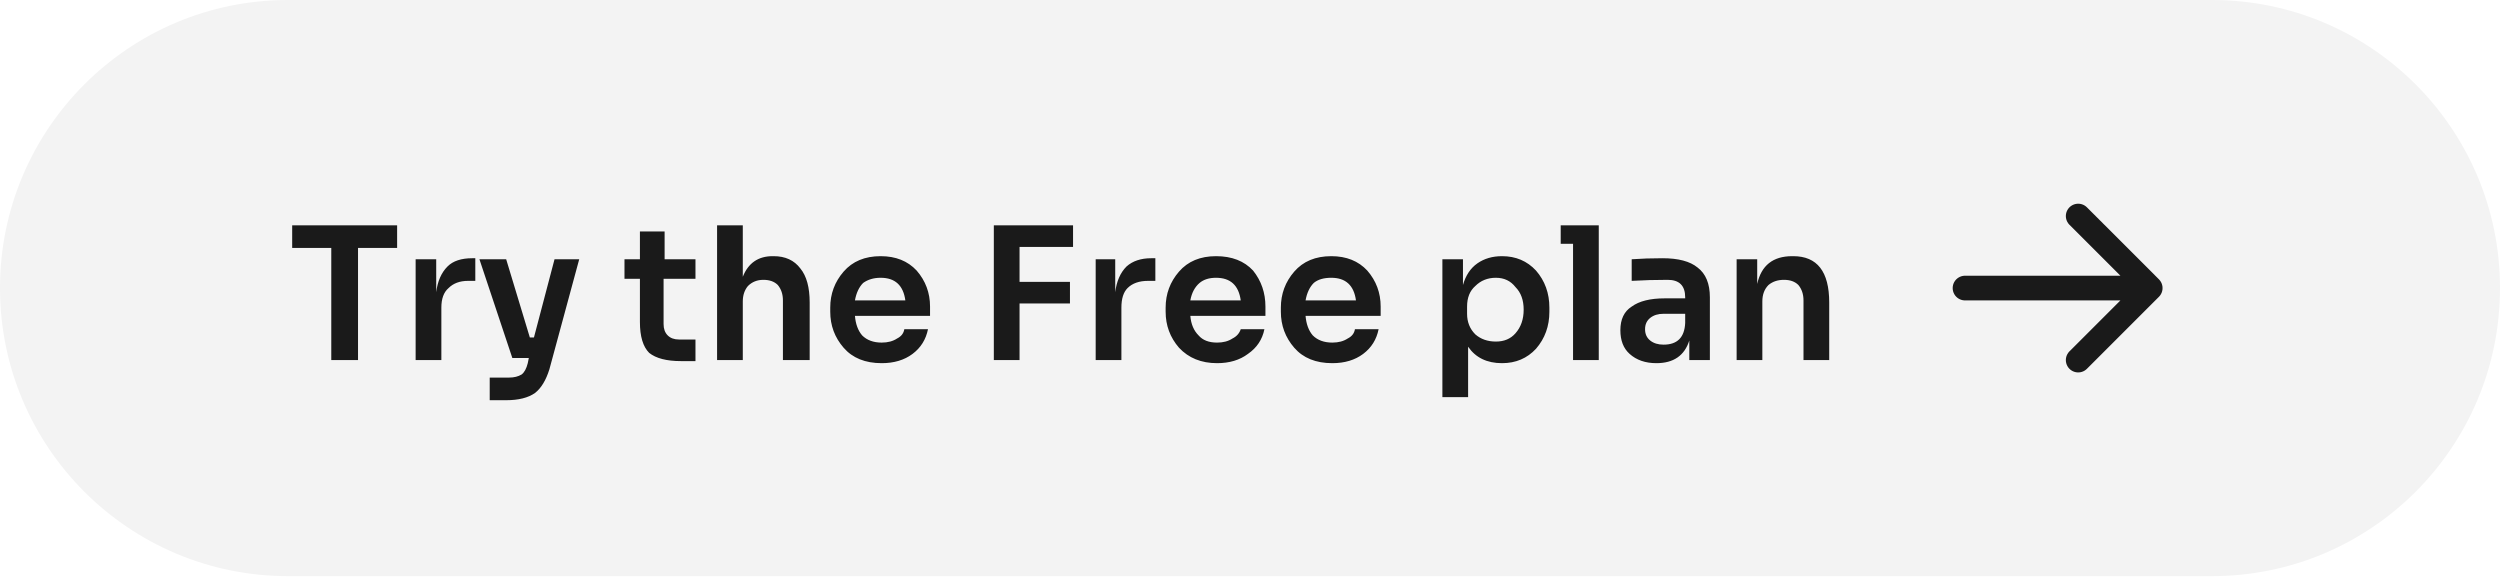
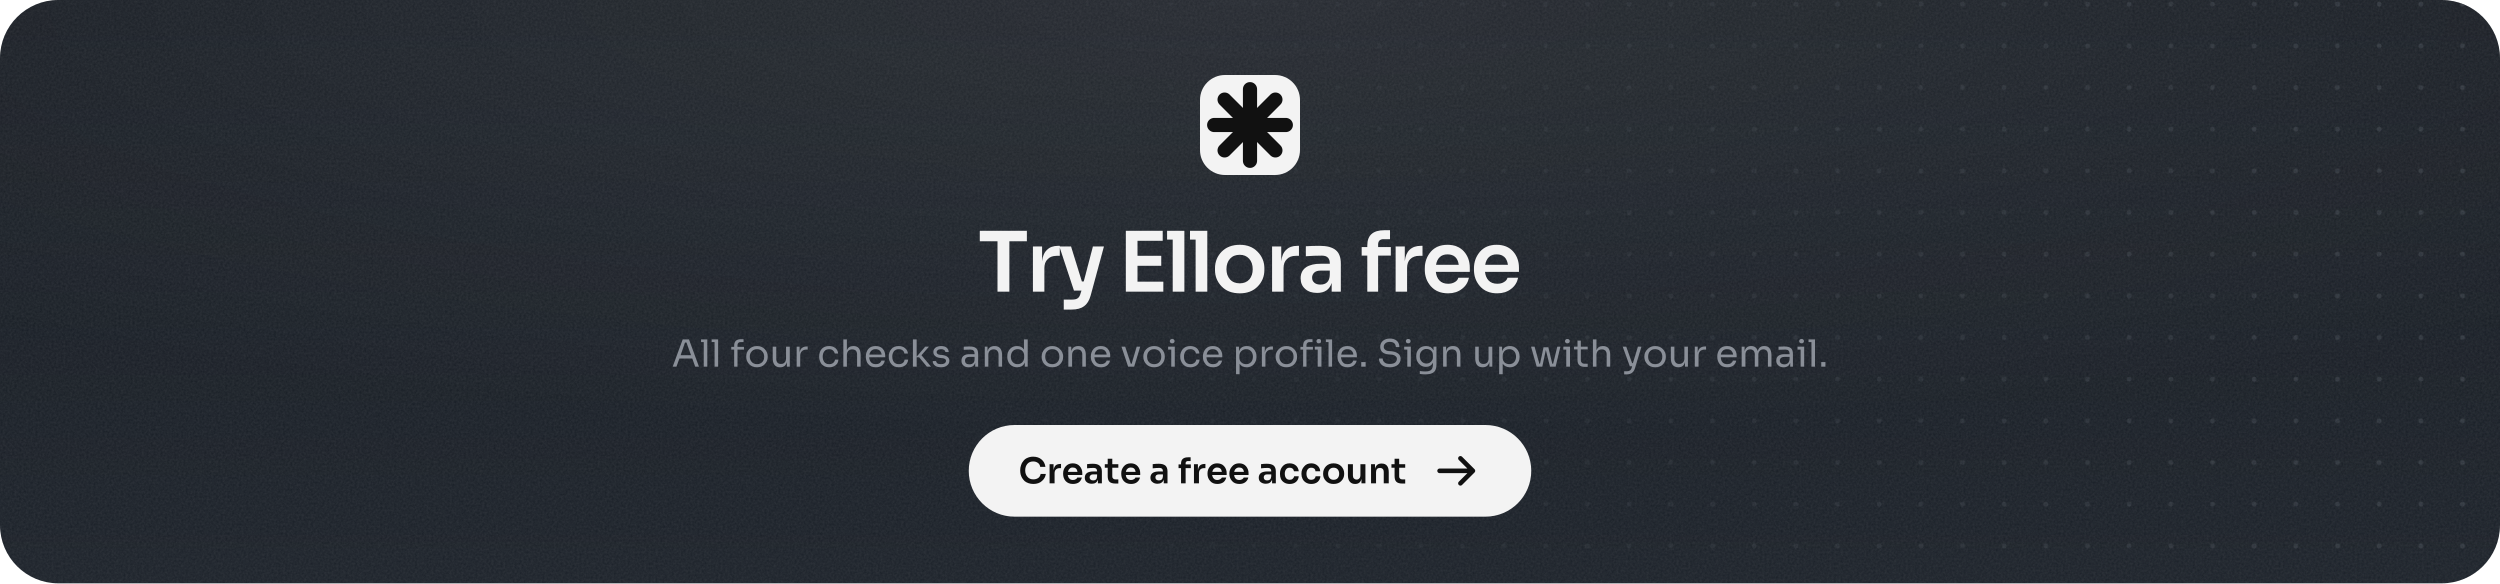
- <svg xmlns="http://www.w3.org/2000/svg" width="243" height="56" viewBox="0 0 243 56" role="img" aria-labelledby="t">
-   <style>.ar{animation:ar 2.4s ease-in-out infinite}@keyframes ar{0%,60%,100%{transform:none}30%{transform:translateX(5px)}}@media (prefers-reduced-motion: reduce){*{animation:none!important}}</style>
-   <rect width="243" height="56" rx="28" fill="#f3f3f3" />
-   <path fill="#1a1a1a" d="M34.8 35H32.2V24.1H28.4V21.9H38.6V24.1H34.8ZM42.9 35H40.4V25.2H42.4V28.4Q42.6 26.8 43.5 25.9Q44.3 25.1 45.9 25.1H46.2V27.3H45.5Q44.3 27.3 43.6 28Q42.9 28.6 42.9 29.9ZM49.2 38.9H47.6V36.7H49.5Q50.2 36.7 50.7 36.4Q51.1 36.1 51.3 35.3L51.4 34.8H49.8L46.6 25.2H49.2L51.5 32.8H51.9L53.9 25.2H56.3L53.4 35.9Q52.9 37.5 52 38.2Q51 38.9 49.2 38.9ZM67.6 35.1H66.2Q64.1 35.1 63.1 34.3Q62.2 33.4 62.2 31.3V27.1H60.7V25.2H62.2V22.5H64.6V25.2H67.6V27.1H64.5V31.5Q64.5 32.2 64.9 32.6Q65.3 33 66 33H67.6ZM72.2 35H69.7V21.9H72.2V26.9Q73 24.9 75.1 24.9H75.2Q76.9 24.9 77.8 26.1Q78.7 27.2 78.7 29.4V35H76.1V29.2Q76.1 28.3 75.6 27.7Q75.1 27.2 74.2 27.2Q73.3 27.2 72.7 27.8Q72.2 28.4 72.2 29.3ZM85.7 35.3Q83.3 35.3 82 33.8Q80.7 32.3 80.7 30.3V29.9Q80.7 27.9 82 26.4Q83.3 24.9 85.6 24.9Q87.8 24.9 89.1 26.3Q90.4 27.8 90.4 29.8V30.7H83.1Q83.2 31.9 83.8 32.6Q84.5 33.3 85.7 33.3Q86.6 33.3 87.2 32.9Q87.8 32.6 87.9 32H90.2Q89.9 33.5 88.7 34.4Q87.5 35.3 85.7 35.3ZM85.6 27Q84.6 27 83.9 27.5Q83.3 28.1 83.1 29.2H88Q87.7 27 85.6 27ZM99.1 35H96.6V21.9H104.3V24H99.1V27.4L104 27.4V29.5L99.1 29.5ZM109 35H106.5V25.2H108.4V28.4Q108.6 26.8 109.5 25.9Q110.4 25.1 111.9 25.1H112.3V27.3H111.6Q110.3 27.3 109.6 28Q109 28.6 109 29.9ZM118.3 35.3Q116 35.3 114.6 33.8Q113.3 32.3 113.3 30.3V29.9Q113.3 27.9 114.6 26.4Q115.9 24.9 118.2 24.9Q120.5 24.9 121.8 26.3Q123 27.8 123 29.8V30.7H115.7Q115.8 31.9 116.5 32.6Q117.1 33.3 118.3 33.3Q119.2 33.3 119.8 32.9Q120.4 32.6 120.6 32H122.9Q122.6 33.5 121.3 34.4Q120.1 35.3 118.3 35.3ZM118.2 27Q117.2 27 116.6 27.5Q115.9 28.1 115.7 29.2H120.6Q120.3 27 118.2 27ZM129.5 35.3Q127.1 35.3 125.8 33.8Q124.5 32.3 124.5 30.3V29.9Q124.5 27.9 125.8 26.4Q127.1 24.9 129.4 24.9Q131.6 24.9 132.9 26.3Q134.2 27.8 134.2 29.8V30.7H126.9Q127 31.9 127.6 32.6Q128.3 33.3 129.5 33.3Q130.4 33.3 131 32.9Q131.6 32.6 131.7 32H134Q133.7 33.5 132.5 34.4Q131.3 35.3 129.5 35.3ZM129.4 27Q128.3 27 127.7 27.5Q127.1 28.1 126.9 29.2H131.8Q131.5 27 129.4 27ZM142.7 38.6H140.2V25.2H142.2V27.7Q142.6 26.3 143.6 25.6Q144.6 24.9 146 24.9Q148 24.9 149.3 26.3Q150.6 27.8 150.6 29.9V30.3Q150.6 32.4 149.3 33.9Q148 35.3 146 35.3Q143.8 35.3 142.7 33.7ZM145.4 33.2Q146.6 33.2 147.3 32.4Q148.1 31.5 148.1 30.1Q148.1 28.7 147.3 27.9Q146.6 27 145.4 27Q144.2 27 143.4 27.8Q142.6 28.5 142.6 29.8V30.5Q142.6 31.7 143.4 32.5Q144.2 33.2 145.4 33.2ZM155.4 35H152.9V23.7H151.7V21.9H155.4ZM161 35.3Q159.4 35.3 158.4 34.4Q157.5 33.6 157.5 32.1Q157.5 30.5 158.6 29.8Q159.7 29 161.8 29H163.8V28.9Q163.8 27.2 162.1 27.2Q160.3 27.2 158.6 27.3V25.2Q160 25.1 161.6 25.1Q163.9 25.1 165 26Q166.2 26.9 166.2 28.9V35H164.2V33.1Q163.5 35.3 161 35.3ZM161.7 33.5Q163.7 33.5 163.8 31.4V30.5H161.7Q160.9 30.5 160.4 30.9Q159.9 31.3 159.9 32Q159.9 32.7 160.4 33.1Q160.9 33.5 161.7 33.5ZM171.3 35H168.8V25.2H170.8V27.6Q171.4 24.9 174.2 24.9H174.3Q177.8 24.9 177.8 29.4V35H175.3V29.2Q175.3 28.3 174.8 27.7Q174.3 27.2 173.4 27.2Q172.5 27.2 171.9 27.7Q171.3 28.3 171.3 29.3Z" />
+ <svg xmlns="http://www.w3.org/2000/svg" width="1200" height="280" viewBox="0 0 1200 280" role="img" aria-label="Try Ellora free. Create a free account.">
+   <style>.ar{animation:ar 2.4s ease-in-out infinite}@keyframes ar{0%,60%,100%{transform:none}30%{transform:translateX(5px)}}.spin{transform-origin:12px 12px;animation:spin 14s linear infinite}@keyframes spin{to{transform:rotate(360deg)}}@media (prefers-reduced-motion: reduce){*{animation:none!important}}</style>
+   <defs>
+     <filter id="grain" x="0" y="0" width="100%" height="100%">
+       <feTurbulence type="fractalNoise" baseFrequency=".9" numOctaves="2" stitchTiles="stitch" />
+       <feColorMatrix values="0 0 0 0 0.5  0 0 0 0 0.5  0 0 0 0 0.5  0 0 0 0.12 0" />
+     </filter>
+     <radialGradient id="glow" cx="50%" cy="0%" r="75%">
+       <stop offset="0" stop-color="#ffffff" stop-opacity="0.07" />
+       <stop offset="1" stop-color="#ffffff" stop-opacity="0" />
+     </radialGradient>
+     <linearGradient id="fade" x1="0" y1="0" x2="0" y2="1">
+       <stop offset="0" stop-color="#151a21" />
+       <stop offset="1" stop-color="#1b2129" />
+     </linearGradient>
+     <filter id="sh" x="-20%" y="-20%" width="140%" height="150%">
+       <feDropShadow dx="0" dy="12" stdDeviation="16" flood-color="#000000" flood-opacity="0.5" />
+     </filter>
+     <clipPath id="clip">
+       <rect width="1200" height="280" rx="28" />
+     </clipPath>
+     <pattern id="dots" width="20" height="20" patternUnits="userSpaceOnUse">
+       <circle cx="2" cy="2" r="1.2" fill="#4a5059" opacity=".45" />
+     </pattern>
+     <linearGradient id="dotfade" x1="0" y1="0" x2="1" y2="0">
+       <stop offset=".35" stop-color="#fff" stop-opacity="0" />
+       <stop offset="1" stop-color="#fff" stop-opacity="1" />
+     </linearGradient>
+     <mask id="dm">
+       <rect width="1200" height="280" fill="url(#dotfade)" />
+     </mask>
+   </defs>
+   <g clip-path="url(#clip)">
+     <rect width="1200" height="280" fill="url(#fade)" />
+     <rect width="1200" height="280" fill="url(#glow)" />
+     <rect width="1200" height="280" fill="url(#dots)" mask="url(#dm)" />
+     <rect width="1200" height="280" filter="url(#grain)" />
+   </g>
+   <g transform="translate(576.0 36) scale(2.0)">
+     <rect width="24" height="24" rx="6" fill="#f3f3f3" />
+     <g class="spin" stroke="#111111" stroke-width="3.4" stroke-linecap="round">
+       <line x1="12" y1="3.4" x2="12" y2="20.6" />
+       <line x1="3.4" y1="12" x2="20.6" y2="12" />
+       <line x1="5.9" y1="5.9" x2="18.1" y2="18.1" />
+       <line x1="18.1" y1="5.9" x2="5.9" y2="18.1" />
+     </g>
+   </g>
+   <path fill="#f3f3f3" d="M484.5 140H478.8V115.8H470.3V110.8H492.9V115.8H484.5ZM501.3 140H495.8V118.3H500.2V125.4Q500.6 121.7 502.6 119.9Q504.5 118 507.9 118H508.7V122.8H507.2Q504.4 122.8 502.9 124.4Q501.3 125.9 501.3 128.7ZM514.2 148.6H510.6V143.8H514.7Q516.5 143.8 517.4 143.1Q518.3 142.4 518.7 140.7L519.1 139.5H515.5L508.5 118.3H514.1L519.3 135.1H520.2L524.6 118.3H529.9L523.5 141.9Q522.5 145.5 520.3 147Q518.2 148.6 514.2 148.6ZM558.4 140H540.4V110.8H558.1V115.6H546V122.8H557.4V127.6H546V135.2H558.4ZM568.5 140H562.9V115H560.2V110.8H568.5ZM579.5 140H573.9V115H571.2V110.8H579.5ZM595.1 140.8Q589.6 140.8 586.4 137.5Q583.2 134.2 583.2 129.6V128.8Q583.2 124.1 586.4 120.8Q589.7 117.5 595.1 117.5Q600.4 117.5 603.6 120.8Q606.9 124.1 606.9 128.8V129.6Q606.9 134.2 603.7 137.5Q600.5 140.8 595.1 140.8ZM595.1 122.3Q592.1 122.3 590.4 124.2Q588.7 126.1 588.7 129.2Q588.7 132.2 590.4 134.1Q592.1 136 595.1 136Q598 136 599.7 134.1Q601.3 132.2 601.3 129.2Q601.3 126.1 599.6 124.2Q597.9 122.3 595.1 122.3ZM616.1 140H610.6V118.3H615V125.4Q615.4 121.7 617.4 119.9Q619.3 118 622.7 118H623.5V122.8H622Q619.2 122.8 617.7 124.4Q616.1 125.9 616.1 128.7ZM632.2 140.6Q628.6 140.6 626.5 138.7Q624.3 136.8 624.3 133.6Q624.3 130.1 626.9 128.3Q629.4 126.6 633.9 126.6H638.3V126.4Q638.3 122.7 634.5 122.7Q630.7 122.7 626.8 123V118.2Q630 118 633.5 118Q638.6 118 641.1 120Q643.6 122 643.6 126.5V140H639.2V135.8Q637.7 140.6 632.2 140.6ZM633.8 136.6Q638.1 136.6 638.3 132V129.9H633.8Q631.9 129.9 630.9 130.8Q629.8 131.8 629.8 133.3Q629.8 134.8 630.9 135.7Q631.9 136.6 633.8 136.6ZM661.5 140H656.3V122.7H653.6V118.6H656.3V117.8Q656.3 110.5 664.5 110.5H667.2V114.8H664.1Q662.9 114.8 662.2 115.4Q661.5 116.1 661.5 117.3V118.6H667.6V122.7H661.5ZM675.4 140H669.9V118.3H674.3V125.4Q674.7 121.7 676.6 119.9Q678.6 118 682 118H682.8V122.8H681.3Q678.5 122.8 676.9 124.4Q675.4 125.9 675.4 128.7ZM695.1 140.8Q689.8 140.8 686.8 137.4Q683.9 134.1 683.9 129.5V128.8Q683.9 124.2 686.8 120.8Q689.7 117.5 694.8 117.5Q699.8 117.5 702.7 120.7Q705.5 123.9 705.5 128.5V130.5H689.2Q689.5 133.1 690.9 134.6Q692.4 136.2 695.1 136.2Q697 136.2 698.3 135.4Q699.7 134.6 700 133.3H705.1Q704.4 136.7 701.7 138.7Q699 140.8 695.1 140.8ZM694.8 122.1Q692.5 122.1 691.1 123.4Q689.7 124.7 689.3 127.1H700.2Q699.5 122.1 694.8 122.1ZM718.7 140.8Q713.4 140.8 710.4 137.4Q707.5 134.1 707.5 129.5V128.8Q707.5 124.2 710.4 120.8Q713.3 117.5 718.4 117.5Q723.4 117.5 726.3 120.7Q729.1 123.9 729.1 128.5V130.5H712.8Q713.1 133.1 714.5 134.6Q716 136.2 718.7 136.2Q720.6 136.2 721.9 135.4Q723.3 134.6 723.6 133.3H728.7Q728 136.7 725.3 138.7Q722.6 140.8 718.7 140.8ZM718.4 122.1Q716.1 122.1 714.7 123.4Q713.3 124.7 712.9 127.1H723.8Q723.1 122.1 718.4 122.1Z" />
+   <path fill="#8a8f98" d="M324.7 176H322.9L327.7 162.9H330.7L335.5 176H333.7L332.3 172.1H326.1ZM326.7 170.5H331.7L329.5 164.4H328.8ZM339.5 176H337.8V164.2H336.5V162.9H339.5ZM344.7 176H343V164.2H341.6V162.9H344.7ZM354 176H352.4V167.8H351V166.5H352.4V165.9Q352.4 162.8 355.7 162.8H356.9V164.2H355.4Q354.7 164.2 354.4 164.6Q354 165 354 165.6V166.5H357.1V167.8H354ZM358.2 171.4V171Q358.2 169.1 359.6 167.6Q361 166.1 363.4 166.1Q365.7 166.1 367.1 167.6Q368.5 169.1 368.5 171V171.4Q368.5 173.3 367.1 174.8Q365.7 176.3 363.4 176.3Q361 176.3 359.6 174.8Q358.2 173.3 358.2 171.4ZM360.9 173.8Q361.8 174.8 363.4 174.8Q364.9 174.8 365.9 173.8Q366.8 172.8 366.8 171.2Q366.8 169.6 365.8 168.6Q364.9 167.6 363.4 167.6Q361.8 167.6 360.9 168.6Q359.9 169.6 359.9 171.2Q359.9 172.8 360.9 173.8ZM374.5 176.3H374.4Q372.7 176.3 371.8 175.2Q370.9 174.1 370.9 171.9V166.4H372.6V172.3Q372.6 173.4 373.2 174.1Q373.8 174.7 374.9 174.7Q376 174.7 376.6 174Q377.3 173.3 377.3 172.1V166.4H379.1V176H377.7V173.8Q377 176.3 374.5 176.3ZM384.1 176H382.4V166.4H383.8V169.3Q384.2 166.3 387.4 166.3H387.7V167.8H387.1Q385.7 167.8 384.9 168.6Q384.1 169.4 384.1 170.8ZM398 176.3Q396.8 176.3 395.9 175.9Q394.9 175.4 394.3 174.7Q393.8 174 393.5 173.1Q393.2 172.3 393.2 171.4V171Q393.2 169 394.4 167.5Q395.7 166.1 398 166.1Q399.8 166.1 401 167.1Q402.2 168.1 402.3 169.7H400.7Q400.5 168.8 399.8 168.2Q399.1 167.6 398 167.6Q396.5 167.6 395.7 168.6Q394.9 169.6 394.9 171.2Q394.9 172.8 395.7 173.8Q396.5 174.8 398 174.8Q399.2 174.8 399.9 174.2Q400.7 173.6 400.8 172.6H402.4Q402.4 174.3 401.1 175.3Q399.9 176.3 398 176.3ZM406.5 176H404.8V162.9H406.5V168.1Q407.3 166.1 409.6 166.1H409.7Q411.4 166.1 412.3 167.2Q413.1 168.4 413.1 170.5V176H411.4V170.2Q411.4 169 410.8 168.3Q410.1 167.7 409.1 167.7Q407.9 167.7 407.2 168.4Q406.5 169.2 406.5 170.5ZM420.4 176.3Q419.2 176.3 418.2 175.9Q417.3 175.5 416.7 174.7Q416.1 174 415.9 173.2Q415.6 172.3 415.6 171.4V171Q415.6 169 416.8 167.5Q418 166.1 420.3 166.1Q422.5 166.1 423.7 167.4Q424.9 168.8 424.9 170.7V171.5H417.2Q417.3 173 418.1 173.9Q418.9 174.8 420.4 174.8Q421.5 174.8 422.2 174.3Q422.9 173.8 423.1 173.1H424.7Q424.4 174.6 423.3 175.5Q422.1 176.3 420.4 176.3ZM417.3 170.2H423.2Q423 169 422.3 168.3Q421.5 167.6 420.3 167.6Q419 167.6 418.3 168.3Q417.5 169 417.3 170.2ZM431.4 176.3Q430.3 176.3 429.3 175.9Q428.4 175.4 427.8 174.7Q427.2 174 426.9 173.1Q426.6 172.3 426.6 171.4V171Q426.6 169 427.9 167.5Q429.1 166.1 431.4 166.1Q433.2 166.1 434.4 167.1Q435.7 168.1 435.8 169.7H434.1Q434 168.8 433.3 168.2Q432.6 167.6 431.4 167.6Q429.9 167.6 429.1 168.6Q428.3 169.6 428.3 171.2Q428.3 172.8 429.1 173.8Q429.9 174.8 431.4 174.8Q432.6 174.8 433.4 174.2Q434.1 173.6 434.2 172.6H435.9Q435.8 174.3 434.6 175.3Q433.3 176.3 431.4 176.3ZM440 176H438.2V162.9H440V171.2L444.1 166.4H445.9L442.3 170.5L446.9 176H444.9L441.2 171.5H440ZM451.7 176.3Q449.8 176.3 448.8 175.5Q447.7 174.7 447.7 173.3H449.3Q449.4 173.9 449.9 174.4Q450.5 174.8 451.7 174.8Q452.8 174.8 453.4 174.4Q454.1 173.9 454.1 173.2Q454.1 172.1 452.2 171.9L451.1 171.8Q449.7 171.6 448.9 170.9Q448 170.2 448 169Q448 167.7 449 166.9Q450.1 166.1 451.7 166.1Q453.4 166.1 454.3 166.8Q455.3 167.6 455.4 169H453.8Q453.7 168.3 453.2 168Q452.7 167.6 451.7 167.6Q450.7 167.6 450.2 168Q449.6 168.4 449.6 169Q449.6 170.1 451.2 170.3L452.3 170.4Q453.9 170.6 454.8 171.3Q455.7 172 455.7 173.2Q455.7 174.6 454.6 175.4Q453.5 176.3 451.7 176.3ZM465 176.3Q463.3 176.3 462.4 175.4Q461.5 174.6 461.5 173.1Q461.5 171.6 462.5 170.8Q463.5 170 465.4 170H467.8V169.8Q467.8 167.8 465.8 167.8Q464.2 167.8 462.6 167.9V166.4Q463.7 166.3 465.2 166.3Q467.5 166.3 468.5 167.1Q469.5 167.9 469.5 169.9V176H468.1V174.1Q467.5 176.3 465 176.3ZM467.8 172.4V171.3H465.3Q464.3 171.3 463.7 171.8Q463.2 172.3 463.2 173.1Q463.2 173.9 463.7 174.4Q464.3 174.9 465.3 174.9Q466.4 174.9 467.1 174.3Q467.8 173.7 467.8 172.4ZM474.4 176H472.7V166.4H474V168.6Q474.7 166.1 477.4 166.1H477.4Q481 166.1 481 170.5V176H479.3V170.2Q479.3 169 478.6 168.3Q478 167.7 476.9 167.7Q475.8 167.7 475.1 168.4Q474.4 169.1 474.4 170.3ZM488.2 176.3Q486.2 176.3 484.8 174.9Q483.5 173.4 483.5 171.4V171Q483.5 168.9 484.8 167.5Q486.1 166.1 488.1 166.1Q490.5 166.1 491.5 167.8V162.9H493.3V176H491.9V174Q491.4 175.2 490.4 175.8Q489.4 176.3 488.2 176.3ZM488.4 174.8Q489.8 174.8 490.7 173.9Q491.6 173 491.6 171.5V170.7Q491.6 169.3 490.7 168.4Q489.8 167.6 488.4 167.6Q487 167.6 486.1 168.6Q485.2 169.6 485.2 171.2Q485.2 172.8 486.1 173.8Q487 174.8 488.4 174.8ZM500 171.4V171Q500 169.1 501.4 167.6Q502.8 166.1 505.1 166.1Q507.4 166.1 508.8 167.6Q510.3 169.1 510.3 171V171.4Q510.3 173.3 508.9 174.8Q507.5 176.3 505.1 176.3Q502.7 176.3 501.3 174.8Q500 173.3 500 171.4ZM502.6 173.8Q503.5 174.8 505.1 174.8Q506.7 174.8 507.6 173.8Q508.5 172.8 508.5 171.2Q508.5 169.6 507.6 168.6Q506.7 167.6 505.1 167.6Q503.6 167.6 502.6 168.6Q501.7 169.6 501.7 171.2Q501.7 172.8 502.6 173.8ZM514.6 176H512.8V166.4H514.2V168.6Q514.9 166.1 517.6 166.1H517.6Q521.2 166.1 521.2 170.5V176H519.5V170.2Q519.5 169 518.8 168.3Q518.2 167.7 517.1 167.7Q516 167.7 515.3 168.4Q514.6 169.1 514.6 170.3ZM528.5 176.3Q527.2 176.3 526.3 175.9Q525.3 175.5 524.8 174.7Q524.2 174 523.9 173.2Q523.6 172.3 523.6 171.4V171Q523.6 169 524.9 167.5Q526.1 166.1 528.3 166.1Q530.6 166.1 531.7 167.4Q532.9 168.8 532.9 170.7V171.5H525.3Q525.4 173 526.2 173.9Q527 174.8 528.5 174.8Q529.5 174.8 530.3 174.3Q531 173.8 531.2 173.1H532.8Q532.5 174.6 531.3 175.5Q530.2 176.3 528.5 176.3ZM525.4 170.2H531.2Q531.1 169 530.3 168.3Q529.6 167.6 528.3 167.6Q527.1 167.6 526.3 168.3Q525.6 169 525.4 170.2ZM544.4 176H541.5L538.3 166.4H540.1L542.8 174.6H543.2L545.6 166.4H547.3ZM548.8 171.4V171Q548.8 169.1 550.2 167.6Q551.7 166.1 554 166.1Q556.3 166.1 557.7 167.6Q559.1 169.1 559.1 171V171.4Q559.1 173.3 557.7 174.8Q556.4 176.3 554 176.3Q551.6 176.3 550.2 174.8Q548.8 173.3 548.8 171.4ZM551.5 173.8Q552.4 174.8 554 174.8Q555.6 174.8 556.5 173.8Q557.4 172.8 557.4 171.2Q557.4 169.6 556.5 168.6Q555.5 167.6 554 167.6Q552.4 167.6 551.5 168.6Q550.6 169.6 550.6 171.2Q550.6 172.8 551.5 173.8ZM563.5 164.5Q563.2 164.8 562.7 164.8Q562.1 164.8 561.8 164.5Q561.5 164.2 561.5 163.8Q561.5 163.3 561.8 163Q562.1 162.7 562.7 162.7Q563.2 162.7 563.5 163Q563.8 163.3 563.8 163.8Q563.8 164.2 563.5 164.5ZM563.9 176H562.2V167.8H560.7V166.4H563.9ZM571.4 176.3Q570.2 176.3 569.2 175.9Q568.3 175.4 567.7 174.7Q567.2 174 566.8 173.1Q566.5 172.3 566.5 171.4V171Q566.5 169 567.8 167.5Q569.1 166.1 571.3 166.1Q573.2 166.1 574.4 167.1Q575.6 168.1 575.7 169.7H574.1Q573.9 168.8 573.2 168.2Q572.5 167.6 571.3 167.6Q569.9 167.6 569.1 168.6Q568.3 169.6 568.3 171.2Q568.3 172.8 569.1 173.8Q569.9 174.8 571.4 174.8Q572.6 174.8 573.3 174.2Q574.1 173.6 574.2 172.6H575.8Q575.7 174.3 574.5 175.3Q573.2 176.3 571.4 176.3ZM582.3 176.3Q581 176.3 580.1 175.9Q579.1 175.5 578.6 174.7Q578 174 577.7 173.2Q577.4 172.3 577.4 171.4V171Q577.4 169 578.7 167.5Q579.9 166.1 582.1 166.1Q584.4 166.1 585.5 167.4Q586.7 168.8 586.7 170.7V171.5H579.1Q579.2 173 580 173.9Q580.8 174.8 582.3 174.8Q583.4 174.8 584.1 174.3Q584.8 173.8 585 173.1H586.6Q586.3 174.6 585.1 175.5Q584 176.3 582.3 176.3ZM579.2 170.2H585Q584.9 169 584.1 168.3Q583.4 167.6 582.1 167.6Q580.9 167.6 580.1 168.3Q579.4 169 579.2 170.2ZM595 179.6H593.3V166.4H594.7V168.7Q595.1 167.4 596.1 166.7Q597.1 166.1 598.5 166.1Q600.5 166.1 601.8 167.5Q603.1 169 603.1 171V171.4Q603.1 173.4 601.8 174.9Q600.5 176.3 598.4 176.3Q596.1 176.3 595 174.6ZM598.2 174.8Q599.6 174.8 600.5 173.8Q601.4 172.8 601.4 171.2Q601.4 169.6 600.5 168.6Q599.6 167.6 598.2 167.6Q596.8 167.6 595.9 168.5Q594.9 169.4 594.9 170.8V171.7Q594.9 173.1 595.9 174Q596.8 174.8 598.2 174.8ZM607.4 176H605.7V166.4H607.1V169.3Q607.5 166.3 610.7 166.3H611V167.8H610.4Q609 167.8 608.2 168.6Q607.4 169.4 607.4 170.8ZM612.3 171.4V171Q612.3 169.1 613.8 167.6Q615.2 166.1 617.5 166.1Q619.8 166.1 621.2 167.6Q622.6 169.1 622.6 171V171.4Q622.6 173.3 621.3 174.8Q619.9 176.3 617.5 176.3Q615.1 176.3 613.7 174.8Q612.3 173.3 612.3 171.4ZM615 173.8Q615.9 174.8 617.5 174.8Q619.1 174.8 620 173.8Q620.9 172.8 620.9 171.2Q620.9 169.6 620 168.6Q619 167.6 617.5 167.6Q615.9 167.6 615 168.6Q614.1 169.6 614.1 171.2Q614.1 172.8 615 173.8ZM627.1 176H625.5V167.8H624.2V166.5H625.5V165.9Q625.5 162.8 628.8 162.8H630V164.2H628.5Q627.9 164.2 627.5 164.6Q627.1 165 627.1 165.6V166.5H630.2V167.8H627.1ZM633.9 164.5Q633.6 164.8 633 164.8Q632.5 164.8 632.2 164.5Q631.9 164.2 631.9 163.8Q631.9 163.3 632.2 163Q632.5 162.7 633 162.7Q633.6 162.7 633.9 163Q634.1 163.3 634.1 163.8Q634.1 164.2 633.9 164.5ZM634.3 176H632.5V167.8H631.1V166.4H634.3ZM639.4 176H637.7V164.2H636.4V162.9H639.4ZM646.8 176.3Q645.6 176.3 644.7 175.9Q643.7 175.5 643.2 174.7Q642.6 174 642.3 173.2Q642 172.3 642 171.4V171Q642 169 643.2 167.5Q644.5 166.1 646.7 166.1Q648.9 166.1 650.1 167.4Q651.3 168.8 651.3 170.7V171.5H643.7Q643.8 173 644.6 173.9Q645.3 174.8 646.8 174.8Q647.9 174.8 648.7 174.3Q649.4 173.8 649.5 173.1H651.2Q650.9 174.6 649.7 175.5Q648.5 176.3 646.8 176.3ZM643.8 170.2H649.6Q649.5 169 648.7 168.3Q648 167.6 646.7 167.6Q645.5 167.6 644.7 168.3Q644 169 643.8 170.2ZM655.5 176H653.4V173.8H655.5ZM667.1 176.3Q664.7 176.3 663.3 175.2Q661.9 174 661.9 172.1H663.7Q663.7 173.2 664.5 173.9Q665.3 174.7 667.1 174.7Q668.8 174.7 669.7 174Q670.5 173.3 670.5 172.2Q670.5 171.4 669.8 170.9Q669.1 170.3 667.8 170.2L666.3 170.1Q664.5 169.9 663.5 169Q662.5 168 662.5 166.5Q662.5 164.7 663.8 163.6Q665.1 162.5 667.1 162.5Q669.2 162.5 670.5 163.6Q671.7 164.7 671.7 166.6H670Q670 165.6 669.3 164.8Q668.5 164.1 667.1 164.1Q665.7 164.1 665 164.8Q664.2 165.5 664.2 166.5Q664.2 167.3 664.8 167.8Q665.4 168.4 666.5 168.5L667.9 168.6Q669.9 168.8 671.1 169.7Q672.3 170.6 672.3 172.2Q672.3 174 670.9 175.2Q669.4 176.3 667.1 176.3ZM676.8 164.5Q676.5 164.8 675.9 164.8Q675.4 164.8 675.1 164.5Q674.8 164.2 674.8 163.8Q674.8 163.3 675.1 163Q675.4 162.7 675.9 162.7Q676.5 162.7 676.8 163Q677.1 163.3 677.1 163.8Q677.1 164.2 676.8 164.5ZM677.2 176H675.5V167.8H674V166.4H677.2ZM684.2 179.7Q682.8 179.7 681.5 179.5V178.1Q683 178.3 684.2 178.3Q686.2 178.3 687 177.5Q687.8 176.7 687.8 174.9V174.1Q686.8 176.1 684.4 176.1Q682.4 176.1 681.1 174.6Q679.8 173.2 679.8 171.2V170.8Q679.8 168.8 681.1 167.4Q682.4 166.1 684.5 166.1Q685.7 166.1 686.7 166.6Q687.6 167.2 688.1 168.2V166.4H689.5V174.9Q689.5 177.5 688.3 178.6Q687 179.7 684.2 179.7ZM684.7 174.5Q686 174.5 686.9 173.6Q687.8 172.8 687.8 171.3V170.5Q687.8 169.1 686.9 168.3Q686 167.5 684.7 167.5Q683.3 167.5 682.4 168.5Q681.5 169.4 681.5 171Q681.5 172.6 682.4 173.5Q683.3 174.5 684.7 174.5ZM694.4 176H692.7V166.4H694.1V168.6Q694.7 166.1 697.4 166.1H697.5Q701 166.1 701 170.5V176H699.3V170.2Q699.3 169 698.7 168.3Q698 167.7 696.9 167.7Q695.8 167.7 695.1 168.4Q694.4 169.1 694.4 170.3ZM711.7 176.3H711.6Q709.9 176.3 709 175.2Q708.1 174.1 708.1 171.9V166.4H709.8V172.3Q709.8 173.4 710.4 174.1Q711 174.7 712.1 174.7Q713.2 174.7 713.9 174Q714.5 173.3 714.5 172.1V166.4H716.3V176H714.9V173.8Q714.2 176.3 711.7 176.3ZM721.3 179.6H719.6V166.4H721V168.7Q721.4 167.4 722.4 166.7Q723.5 166.1 724.8 166.1Q726.8 166.1 728.1 167.5Q729.4 169 729.4 171V171.4Q729.4 173.4 728.1 174.9Q726.8 176.3 724.8 176.3Q722.5 176.3 721.3 174.6ZM724.5 174.8Q725.9 174.8 726.8 173.8Q727.7 172.8 727.7 171.2Q727.7 169.6 726.8 168.6Q725.9 167.6 724.5 167.6Q723.1 167.6 722.2 168.5Q721.3 169.4 721.3 170.8V171.7Q721.3 173.1 722.2 174Q723.2 174.8 724.5 174.8ZM740.3 176H737.6L734.9 166.4H736.6L738.9 174.6H739.2L740.9 166.7H743.2L745.1 174.6H745.5L747.5 166.4H749L746.7 176H744L742 168ZM753.2 164.5Q752.9 164.8 752.3 164.8Q751.8 164.8 751.5 164.5Q751.2 164.2 751.2 163.8Q751.2 163.3 751.5 163Q751.8 162.7 752.3 162.7Q752.9 162.7 753.2 163Q753.5 163.3 753.5 163.8Q753.5 164.2 753.2 164.5ZM753.6 176H751.8V167.8H750.4V166.4H753.6ZM762.1 176.1H760.7Q759 176.1 758.1 175.3Q757.2 174.6 757.2 172.7V167.7H755.5V166.4H757.2V163.5H758.8V166.4H762.1V167.7H758.8V172.9Q758.8 173.7 759.3 174.1Q759.7 174.6 760.5 174.6H762.1ZM766.3 176H764.6V162.9H766.3V168.1Q767.1 166.1 769.4 166.1H769.5Q771.2 166.1 772.1 167.2Q772.9 168.4 772.9 170.5V176H771.2V170.2Q771.2 169 770.6 168.3Q769.9 167.7 768.9 167.7Q767.7 167.7 767 168.4Q766.3 169.2 766.3 170.5ZM780.8 179.7H779.6V178.2H781Q781.9 178.2 782.4 177.8Q782.9 177.5 783.2 176.6L783.4 175.8H782.3L778.9 166.4H780.6L783.4 174.3H783.8L786.2 166.4H787.9L784.7 177Q783.8 179.7 780.8 179.7ZM789.3 171.4V171Q789.3 169.1 790.8 167.6Q792.2 166.1 794.5 166.1Q796.8 166.1 798.2 167.6Q799.6 169.1 799.6 171V171.4Q799.6 173.3 798.3 174.8Q796.9 176.3 794.5 176.3Q792.1 176.3 790.7 174.8Q789.3 173.3 789.3 171.4ZM792 173.8Q792.9 174.8 794.5 174.8Q796.1 174.8 797 173.8Q797.9 172.8 797.9 171.2Q797.9 169.6 797 168.6Q796 167.6 794.5 167.6Q792.9 167.6 792 168.6Q791.1 169.6 791.1 171.2Q791.1 172.8 792 173.8ZM805.6 176.3H805.6Q803.9 176.3 802.9 175.2Q802 174.1 802 171.9V166.4H803.7V172.3Q803.7 173.4 804.4 174.1Q805 174.7 806 174.7Q807.1 174.7 807.8 174Q808.5 173.3 808.5 172.1V166.4H810.2V176H808.8V173.8Q808.2 176.3 805.6 176.3ZM815.3 176H813.5V166.4H814.9V169.3Q815.4 166.3 818.5 166.3H818.9V167.8H818.3Q816.8 167.8 816 168.6Q815.3 169.4 815.3 170.8ZM829.1 176.3Q827.9 176.3 826.9 175.9Q826 175.5 825.4 174.7Q824.9 174 824.6 173.2Q824.3 172.3 824.3 171.4V171Q824.3 169 825.5 167.5Q826.7 166.1 829 166.1Q831.2 166.1 832.4 167.4Q833.6 168.8 833.6 170.7V171.5H826Q826 173 826.8 173.9Q827.6 174.8 829.1 174.8Q830.2 174.8 830.9 174.3Q831.6 173.8 831.8 173.1H833.4Q833.1 174.6 832 175.5Q830.8 176.3 829.1 176.3ZM826 170.2H831.9Q831.7 169 831 168.3Q830.3 167.6 829 167.6Q827.7 167.6 827 168.3Q826.2 169 826 170.2ZM837.8 176H836V166.4H837.4V168.6Q838.1 166.1 840.5 166.1H840.6Q843 166.1 843.7 168.5Q844.4 166.1 846.8 166.1H846.9Q848.6 166.1 849.4 167.2Q850.3 168.4 850.3 170.5V176H848.6V170.1Q848.6 169 848 168.3Q847.4 167.7 846.4 167.7Q845.3 167.7 844.7 168.4Q844 169.1 844 170.2V176H842.3V170.1Q842.3 169 841.7 168.3Q841.1 167.7 840.1 167.7Q839 167.7 838.4 168.4Q837.8 169.1 837.8 170.2ZM856.1 176.3Q854.5 176.3 853.6 175.4Q852.6 174.6 852.6 173.1Q852.6 171.6 853.6 170.8Q854.7 170 856.6 170H859V169.8Q859 167.8 857 167.8Q855.3 167.8 853.7 167.9V166.4Q854.9 166.3 856.4 166.3Q858.6 166.3 859.6 167.1Q860.6 167.9 860.6 169.9V176H859.3V174.1Q858.6 176.3 856.1 176.3ZM859 172.4V171.3H856.5Q855.5 171.3 854.9 171.8Q854.3 172.3 854.3 173.1Q854.3 173.9 854.9 174.4Q855.5 174.9 856.5 174.9Q857.5 174.9 858.2 174.3Q858.9 173.7 859 172.4ZM865.6 164.5Q865.3 164.8 864.8 164.8Q864.2 164.8 863.9 164.5Q863.6 164.2 863.6 163.8Q863.6 163.3 863.9 163Q864.2 162.7 864.8 162.7Q865.3 162.7 865.6 163Q865.9 163.3 865.9 163.8Q865.9 164.2 865.6 164.5ZM866 176H864.3V167.8H862.8V166.4H866ZM871.2 176H869.5V164.2H868.1V162.9H871.2ZM876.2 176H874.2V173.8H876.2Z" />
+   <rect x="465" y="204" width="270" height="44" rx="22" fill="#f3f3f3" />
+   <path fill="#111111" d="M496 232.3Q494.7 232.3 493.6 231.9Q492.5 231.5 491.8 230.9Q491.1 230.2 490.6 229.4Q490.1 228.5 489.9 227.7Q489.7 226.8 489.7 225.9V225.6Q489.7 224.4 490.1 223.3Q490.4 222.2 491.2 221.3Q491.9 220.3 493.1 219.8Q494.4 219.2 495.9 219.2Q498.4 219.2 500 220.6Q501.5 221.9 501.8 224.1H499.3Q499.1 222.8 498.2 222.2Q497.3 221.5 495.9 221.5Q494.1 221.5 493.1 222.7Q492.1 223.9 492.1 225.8Q492.1 227.7 493.2 228.9Q494.2 230.1 496 230.1Q497.4 230.1 498.4 229.4Q499.3 228.7 499.5 227.5H502Q501.7 229.6 500.1 230.9Q498.6 232.3 496 232.3ZM506.2 232H503.8V222.8H505.7V225.8Q505.9 224.2 506.7 223.4Q507.5 222.7 509 222.7H509.3V224.7H508.7Q507.5 224.7 506.8 225.4Q506.2 226 506.2 227.2ZM515 232.3Q512.8 232.3 511.5 230.9Q510.3 229.5 510.3 227.5V227.2Q510.3 225.3 511.5 223.9Q512.8 222.4 514.9 222.4Q517.1 222.4 518.3 223.8Q519.5 225.2 519.5 227.1V228H512.5Q512.7 229.1 513.3 229.7Q513.9 230.4 515 230.4Q515.9 230.4 516.4 230Q517 229.7 517.1 229.2H519.3Q519 230.6 517.9 231.5Q516.7 232.3 515 232.3ZM514.9 224.4Q513.9 224.4 513.4 225Q512.8 225.5 512.6 226.5H517.2Q516.9 224.4 514.9 224.4ZM524.1 232.2Q522.5 232.2 521.6 231.4Q520.7 230.7 520.7 229.3Q520.7 227.8 521.8 227Q522.9 226.3 524.8 226.3H526.6V226.2Q526.6 224.6 525 224.6Q523.4 224.6 521.8 224.8V222.8Q523.1 222.6 524.6 222.6Q526.8 222.6 527.8 223.5Q528.9 224.4 528.9 226.3V232H527V230.2Q526.4 232.2 524.1 232.2ZM524.7 230.6Q526.6 230.6 526.6 228.6V227.7H524.7Q523.9 227.7 523.5 228.1Q523 228.5 523 229.1Q523 229.8 523.5 230.2Q523.9 230.6 524.7 230.6ZM536.8 232.1H535.5Q533.5 232.1 532.6 231.3Q531.7 230.5 531.7 228.5V224.5H530.3V222.8H531.7V220.2H533.9V222.8H536.8V224.5H533.9V228.7Q533.9 229.4 534.3 229.7Q534.7 230.1 535.3 230.1H536.8ZM542.9 232.3Q540.7 232.3 539.4 230.9Q538.2 229.5 538.2 227.5V227.2Q538.2 225.3 539.4 223.9Q540.6 222.4 542.8 222.4Q544.9 222.4 546.1 223.8Q547.3 225.2 547.3 227.1V228H540.4Q540.5 229.1 541.1 229.7Q541.8 230.4 542.9 230.4Q543.7 230.4 544.3 230Q544.9 229.7 545 229.2H547.2Q546.9 230.6 545.7 231.5Q544.6 232.3 542.9 232.3ZM542.8 224.4Q541.8 224.4 541.2 225Q540.6 225.5 540.4 226.5H545.1Q544.8 224.4 542.8 224.4ZM555.6 232.2Q554.1 232.2 553.2 231.4Q552.2 230.7 552.2 229.3Q552.2 227.8 553.3 227Q554.4 226.3 556.3 226.3H558.2V226.2Q558.2 224.6 556.6 224.6Q555 224.6 553.3 224.8V222.8Q554.6 222.6 556.2 222.6Q558.3 222.6 559.4 223.5Q560.4 224.4 560.4 226.3V232H558.6V230.2Q557.9 232.2 555.6 232.2ZM556.3 230.6Q558.1 230.6 558.2 228.6V227.7H556.3Q555.5 227.7 555 228.1Q554.6 228.5 554.6 229.1Q554.6 229.8 555 230.2Q555.5 230.6 556.3 230.6ZM569.1 232H566.9V224.7H565.7V222.9H566.9V222.5Q566.9 219.5 570.3 219.5H571.5V221.3H570.2Q569.6 221.3 569.4 221.6Q569.1 221.8 569.1 222.3V222.9H571.6V224.7H569.1ZM575.5 232H573.1V222.8H575V225.8Q575.2 224.2 576 223.4Q576.8 222.7 578.3 222.7H578.6V224.7H578Q576.8 224.7 576.1 225.4Q575.5 226 575.5 227.2ZM584.3 232.3Q582.1 232.3 580.9 230.9Q579.6 229.5 579.6 227.5V227.2Q579.6 225.3 580.8 223.9Q582.1 222.4 584.2 222.4Q586.4 222.4 587.6 223.8Q588.8 225.2 588.8 227.1V228H581.8Q582 229.1 582.6 229.7Q583.2 230.4 584.3 230.4Q585.2 230.4 585.7 230Q586.3 229.7 586.5 229.2H588.6Q588.3 230.6 587.2 231.5Q586 232.3 584.3 232.3ZM584.2 224.4Q583.3 224.4 582.7 225Q582.1 225.5 581.9 226.5H586.5Q586.2 224.4 584.2 224.4ZM594.9 232.3Q592.6 232.3 591.4 230.9Q590.1 229.5 590.1 227.5V227.2Q590.1 225.3 591.4 223.9Q592.6 222.4 594.8 222.4Q596.9 222.4 598.1 223.8Q599.3 225.2 599.3 227.1V228H592.4Q592.5 229.1 593.1 229.7Q593.7 230.4 594.9 230.4Q595.7 230.4 596.3 230Q596.8 229.7 597 229.2H599.2Q598.9 230.6 597.7 231.5Q596.6 232.3 594.9 232.3ZM594.8 224.4Q593.8 224.4 593.2 225Q592.6 225.5 592.4 226.5H597.1Q596.8 224.4 594.8 224.4ZM607.6 232.2Q606.1 232.2 605.1 231.4Q604.2 230.7 604.2 229.3Q604.2 227.8 605.3 227Q606.4 226.3 608.3 226.3H610.2V226.2Q610.2 224.6 608.6 224.6Q606.9 224.6 605.3 224.8V222.8Q606.6 222.6 608.1 222.6Q610.3 222.6 611.4 223.5Q612.4 224.4 612.4 226.3V232H610.6V230.2Q609.9 232.2 607.6 232.2ZM608.2 230.6Q610.1 230.6 610.2 228.6V227.7H608.2Q607.4 227.7 607 228.1Q606.6 228.5 606.6 229.1Q606.6 229.8 607 230.2Q607.4 230.6 608.2 230.6ZM619.1 232.3Q617.5 232.3 616.4 231.6Q615.3 230.9 614.8 229.8Q614.4 228.8 614.4 227.6V227.2Q614.4 225.3 615.6 223.9Q616.8 222.4 619 222.4Q620.9 222.4 622.1 223.5Q623.2 224.5 623.4 226.2H621.1Q621 225.4 620.4 224.9Q619.9 224.5 619 224.5Q617.9 224.5 617.3 225.3Q616.7 226.1 616.7 227.4Q616.7 228.7 617.3 229.5Q617.9 230.3 619.1 230.3Q620 230.3 620.5 229.8Q621.1 229.3 621.2 228.6H623.4Q623.3 230.2 622.1 231.3Q620.9 232.3 619.1 232.3ZM629.4 232.3Q627.9 232.3 626.8 231.6Q625.7 230.9 625.2 229.8Q624.7 228.8 624.7 227.6V227.2Q624.7 225.3 626 223.9Q627.2 222.4 629.4 222.4Q631.2 222.4 632.4 223.5Q633.6 224.5 633.7 226.2H631.4Q631.4 225.4 630.8 224.9Q630.3 224.5 629.4 224.5Q628.3 224.5 627.7 225.3Q627.1 226.1 627.1 227.4Q627.1 228.7 627.7 229.5Q628.2 230.3 629.4 230.3Q630.3 230.3 630.9 229.8Q631.4 229.3 631.5 228.6H633.8Q633.7 230.2 632.5 231.3Q631.3 232.3 629.4 232.3ZM640.1 232.3Q637.8 232.3 636.5 230.9Q635.1 229.5 635.1 227.6V227.2Q635.1 225.3 636.5 223.8Q637.9 222.4 640.1 222.4Q642.4 222.4 643.8 223.8Q645.2 225.3 645.2 227.2V227.6Q645.2 229.5 643.8 230.9Q642.5 232.3 640.1 232.3ZM640.1 224.5Q638.9 224.5 638.2 225.3Q637.5 226.1 637.5 227.4Q637.5 228.7 638.2 229.5Q638.9 230.3 640.1 230.3Q641.4 230.3 642.1 229.5Q642.8 228.7 642.8 227.4Q642.8 226.1 642.1 225.3Q641.4 224.5 640.1 224.5ZM650.5 232.3H650.4Q648.8 232.3 647.9 231.2Q647 230.2 647 228.1V222.8H649.4V228.3Q649.4 229.2 649.9 229.7Q650.4 230.2 651.2 230.2Q652 230.2 652.5 229.6Q653 229.1 653 228.2V222.8H655.4V232H653.5V229.9Q652.9 232.3 650.5 232.3ZM660.5 232H658.1V222.8H660V225Q660.6 222.5 663.1 222.5H663.2Q666.6 222.5 666.6 226.7V232H664.2V226.5Q664.2 225.6 663.7 225.1Q663.2 224.6 662.4 224.6Q661.5 224.6 661 225.1Q660.5 225.7 660.5 226.6ZM674.5 232.1H673.1Q671.2 232.1 670.3 231.3Q669.4 230.5 669.4 228.5V224.5H667.9V222.8H669.4V220.2H671.6V222.8H674.5V224.5H671.6V228.7Q671.6 229.4 672 229.7Q672.3 230.1 673 230.1H674.5Z" />
  <g class="ar">
-     <path d="M191 28 h18 m-7 -7 l7 7 l-7 7" fill="none" stroke="#1a1a1a" stroke-width="2.4" stroke-linecap="round" stroke-linejoin="round" />
+     <path d="M691 226 h16 m-6 -6 l6 6 l-6 6" fill="none" stroke="#111111" stroke-width="2.2" stroke-linecap="round" stroke-linejoin="round" />
  </g>
</svg>
